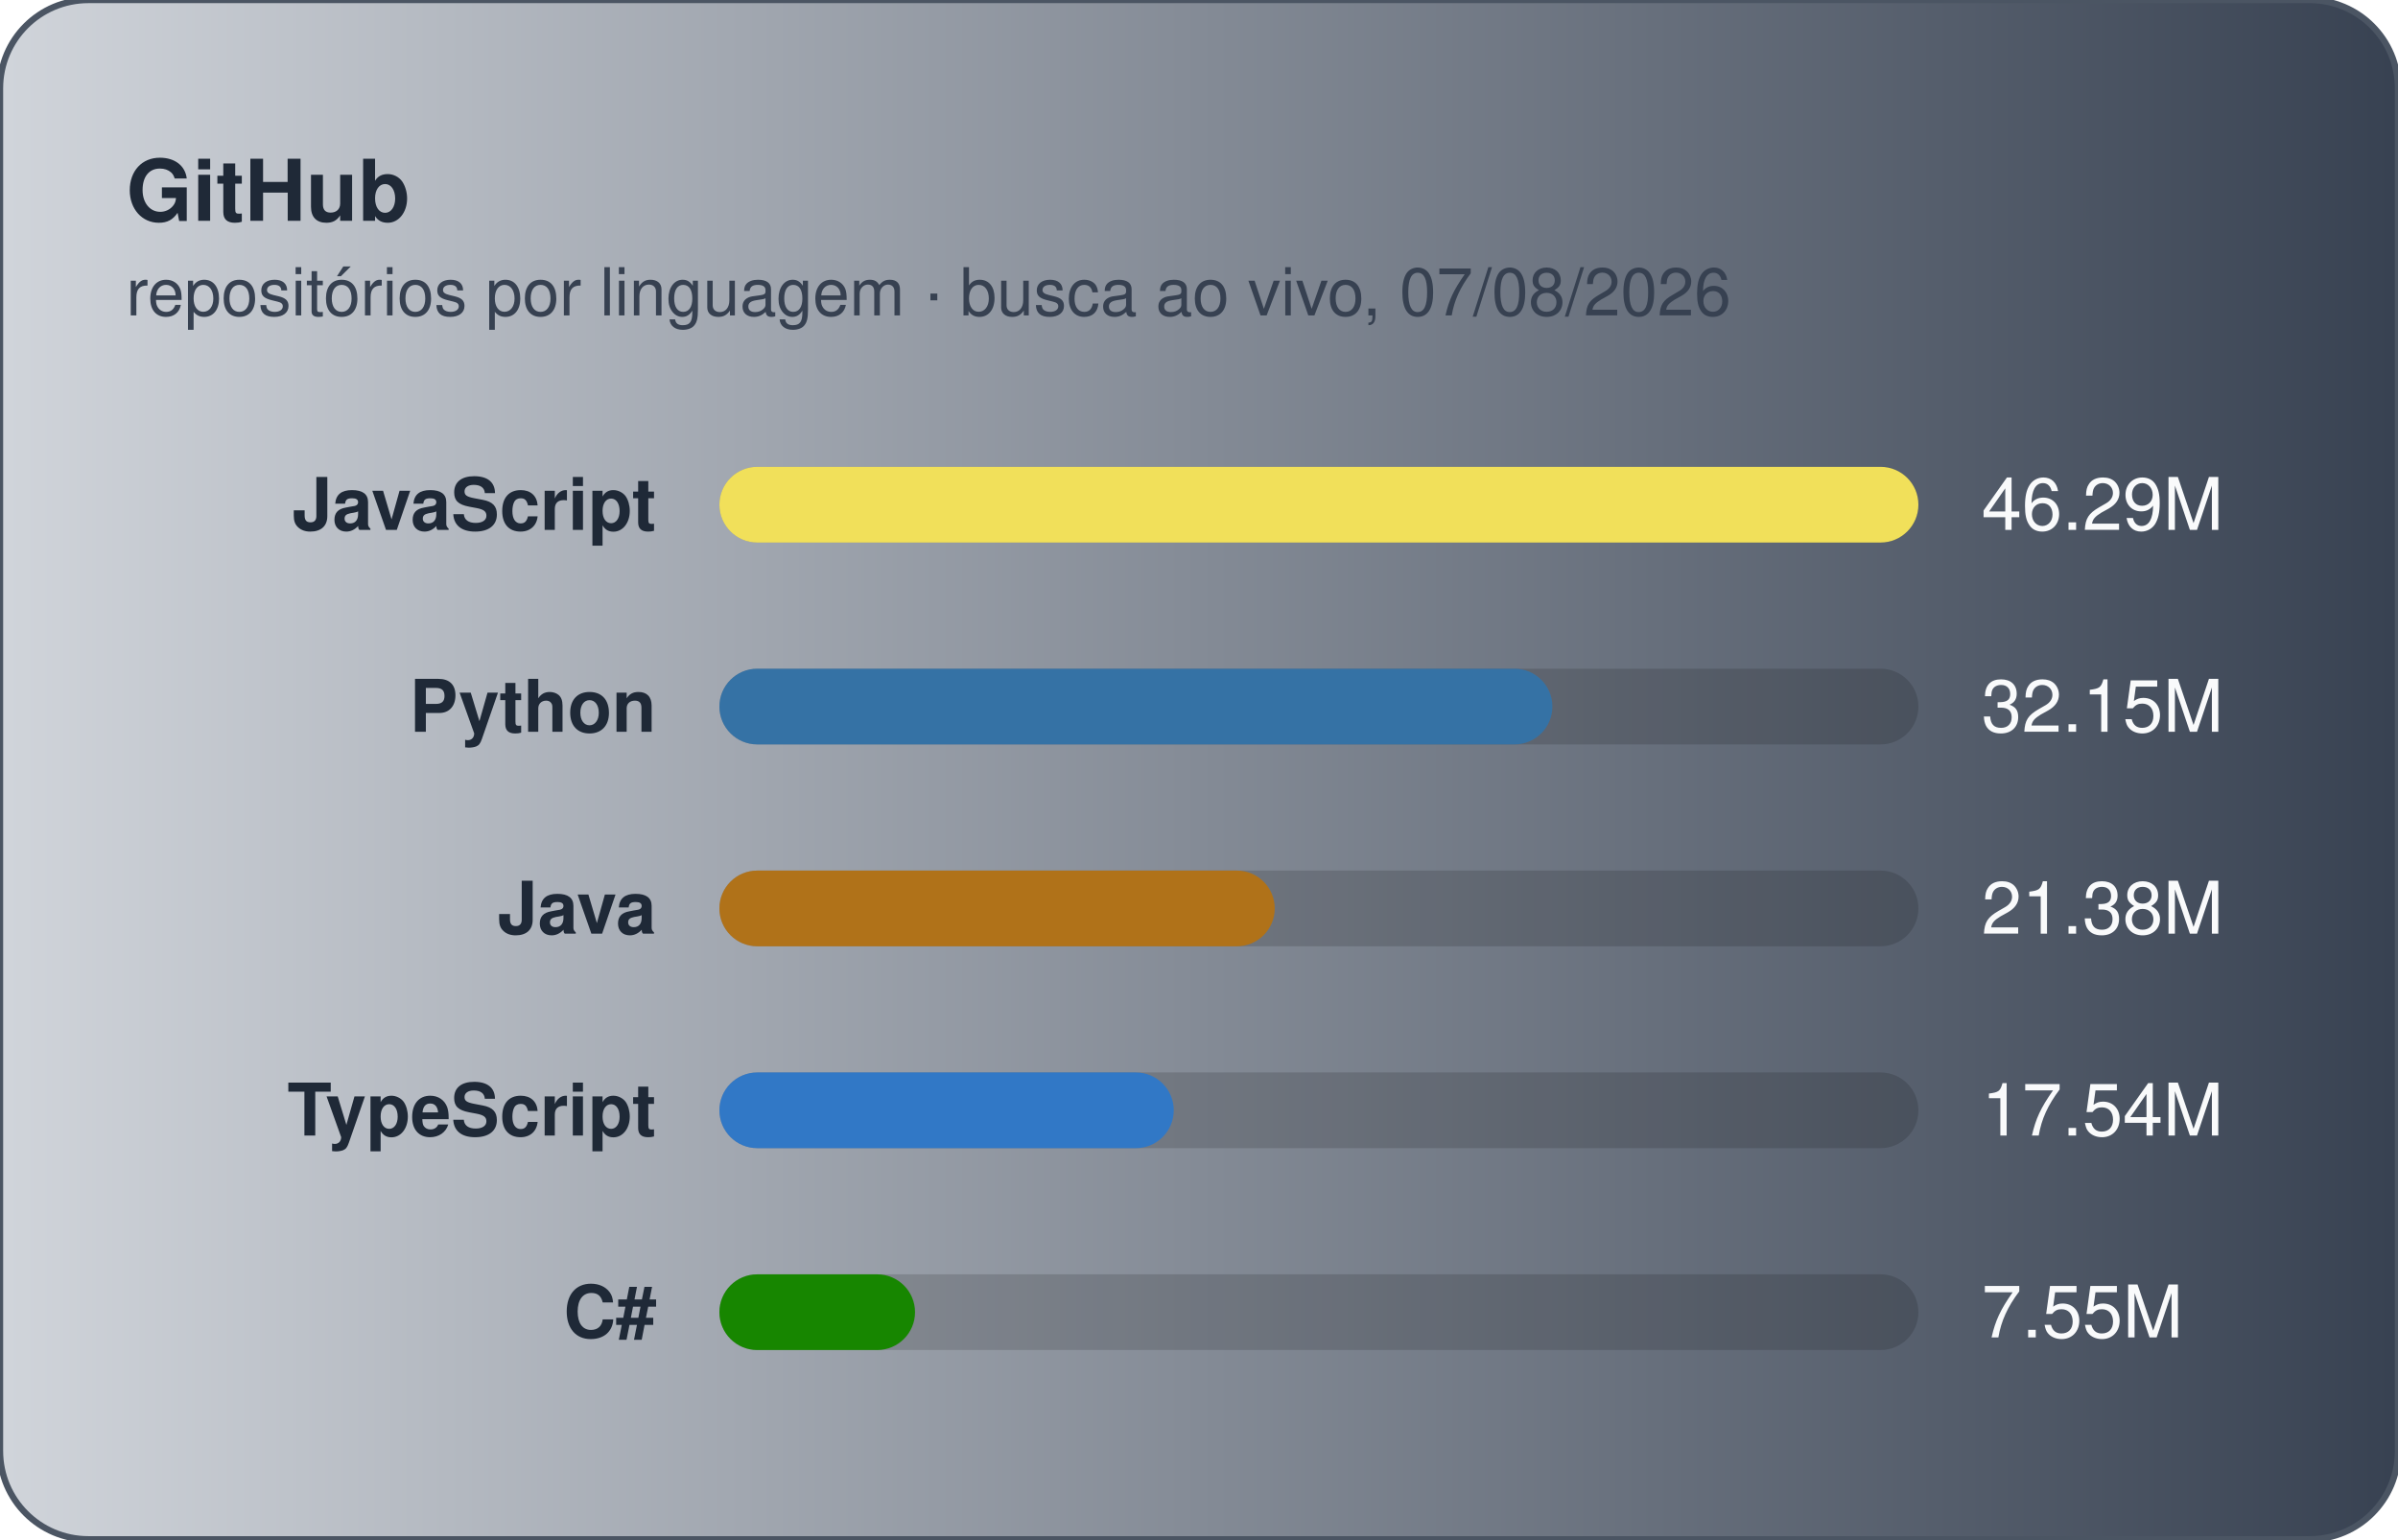
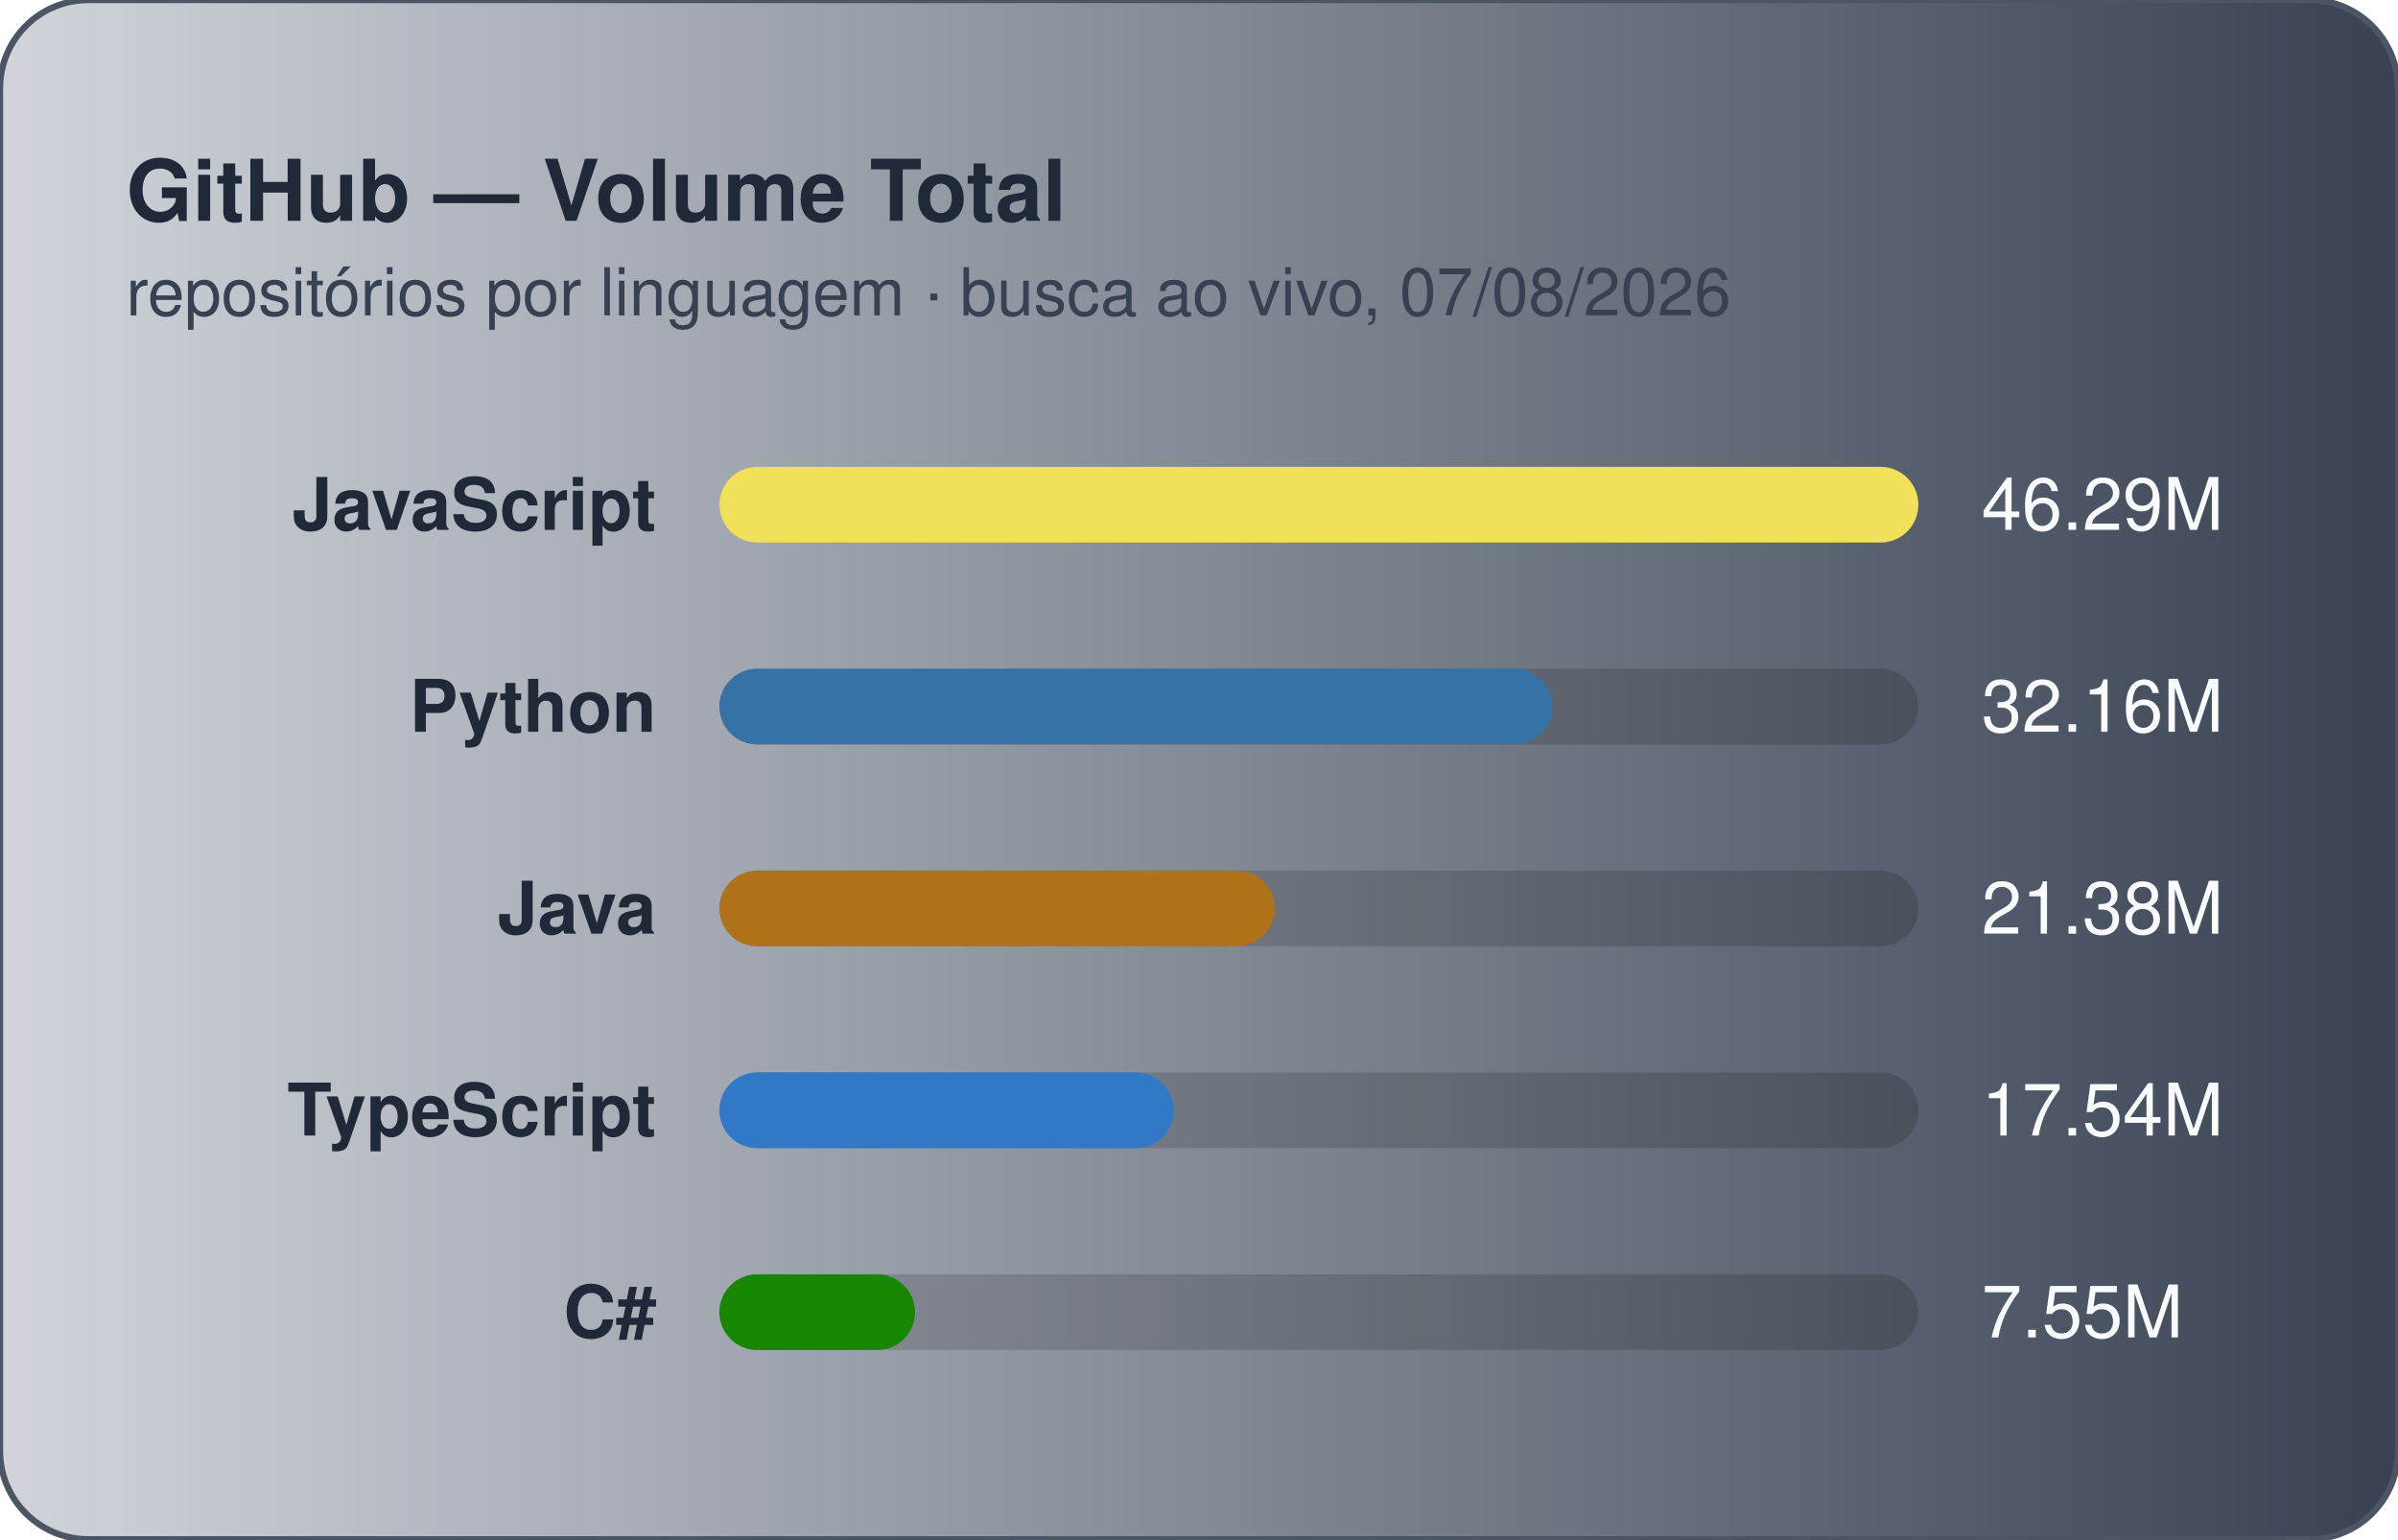
- <svg xmlns="http://www.w3.org/2000/svg" width="380" height="244" viewBox="0 0 380 244" role="img" aria-label="GitHub (repositórios por linguagem)">
+ <svg xmlns="http://www.w3.org/2000/svg" width="380" height="244" viewBox="0 0 380 244" role="img" aria-label="GitHub — Volume Total (repositórios por linguagem)">
  <defs>
    <linearGradient id="gradGithub" x1="0%" y1="0%" x2="100%" y2="0%">
      <stop offset="0%" stop-color="#D1D5DB" />
      <stop offset="100%" stop-color="#374151" />
    </linearGradient>
  </defs>
  <style>
    text { font-family: -apple-system, BlinkMacSystemFont, "Segoe UI", Helvetica, Arial, sans-serif; font-size: 11.5px; }
    .card { fill: url(#gradGithub); stroke: #4b5563; stroke-width: 1; }
    .title { fill: #1f2937; font-weight: 700; font-size: 13.5px; }
    .subtitle { fill: #374151; font-size: 10.5px; }
    .lbl { fill: #1f2937; font-weight: 600; }
    .val { fill: #f9fafb; }
    .track { fill: rgba(0,0,0,0.15); }
  </style>
  <rect x="0" y="0" width="380" height="244" rx="14" class="card" />
-   <text x="20" y="35" class="title">GitHub</text>
+   <text x="20" y="35" class="title">GitHub — Volume Total</text>
  <text x="20" y="50" class="subtitle">repositórios por linguagem · busca ao vivo, 07/08/2026</text>
  <text x="104" y="84.0" text-anchor="end" class="lbl">JavaScript</text>
  <rect x="114" y="74.0" width="190" height="12" rx="6" class="track" />
  <rect x="114" y="74.0" width="190" height="12" rx="6" fill="#f1e05a" />
  <text x="314" y="84.0" class="val">46.29M</text>
  <text x="104" y="116.0" text-anchor="end" class="lbl">Python</text>
  <rect x="114" y="106.0" width="190" height="12" rx="6" class="track" />
  <rect x="114" y="106.0" width="132" height="12" rx="6" fill="#3572A5" />
-   <text x="314" y="116.0" class="val">32.15M</text>
+   <text x="314" y="116.0" class="val">32.16M</text>
  <text x="104" y="148.0" text-anchor="end" class="lbl">Java</text>
  <rect x="114" y="138.0" width="190" height="12" rx="6" class="track" />
  <rect x="114" y="138.0" width="88" height="12" rx="6" fill="#b07219" />
  <text x="314" y="148.0" class="val">21.38M</text>
  <text x="104" y="180.0" text-anchor="end" class="lbl">TypeScript</text>
  <rect x="114" y="170.0" width="190" height="12" rx="6" class="track" />
  <rect x="114" y="170.0" width="72" height="12" rx="6" fill="#3178c6" />
  <text x="314" y="180.0" class="val">17.54M</text>
  <text x="104" y="212.0" text-anchor="end" class="lbl">C#</text>
  <rect x="114" y="202.0" width="190" height="12" rx="6" class="track" />
  <rect x="114" y="202.0" width="31" height="12" rx="6" fill="#178600" />
  <text x="314" y="212.0" class="val">7.55M</text>
</svg>
